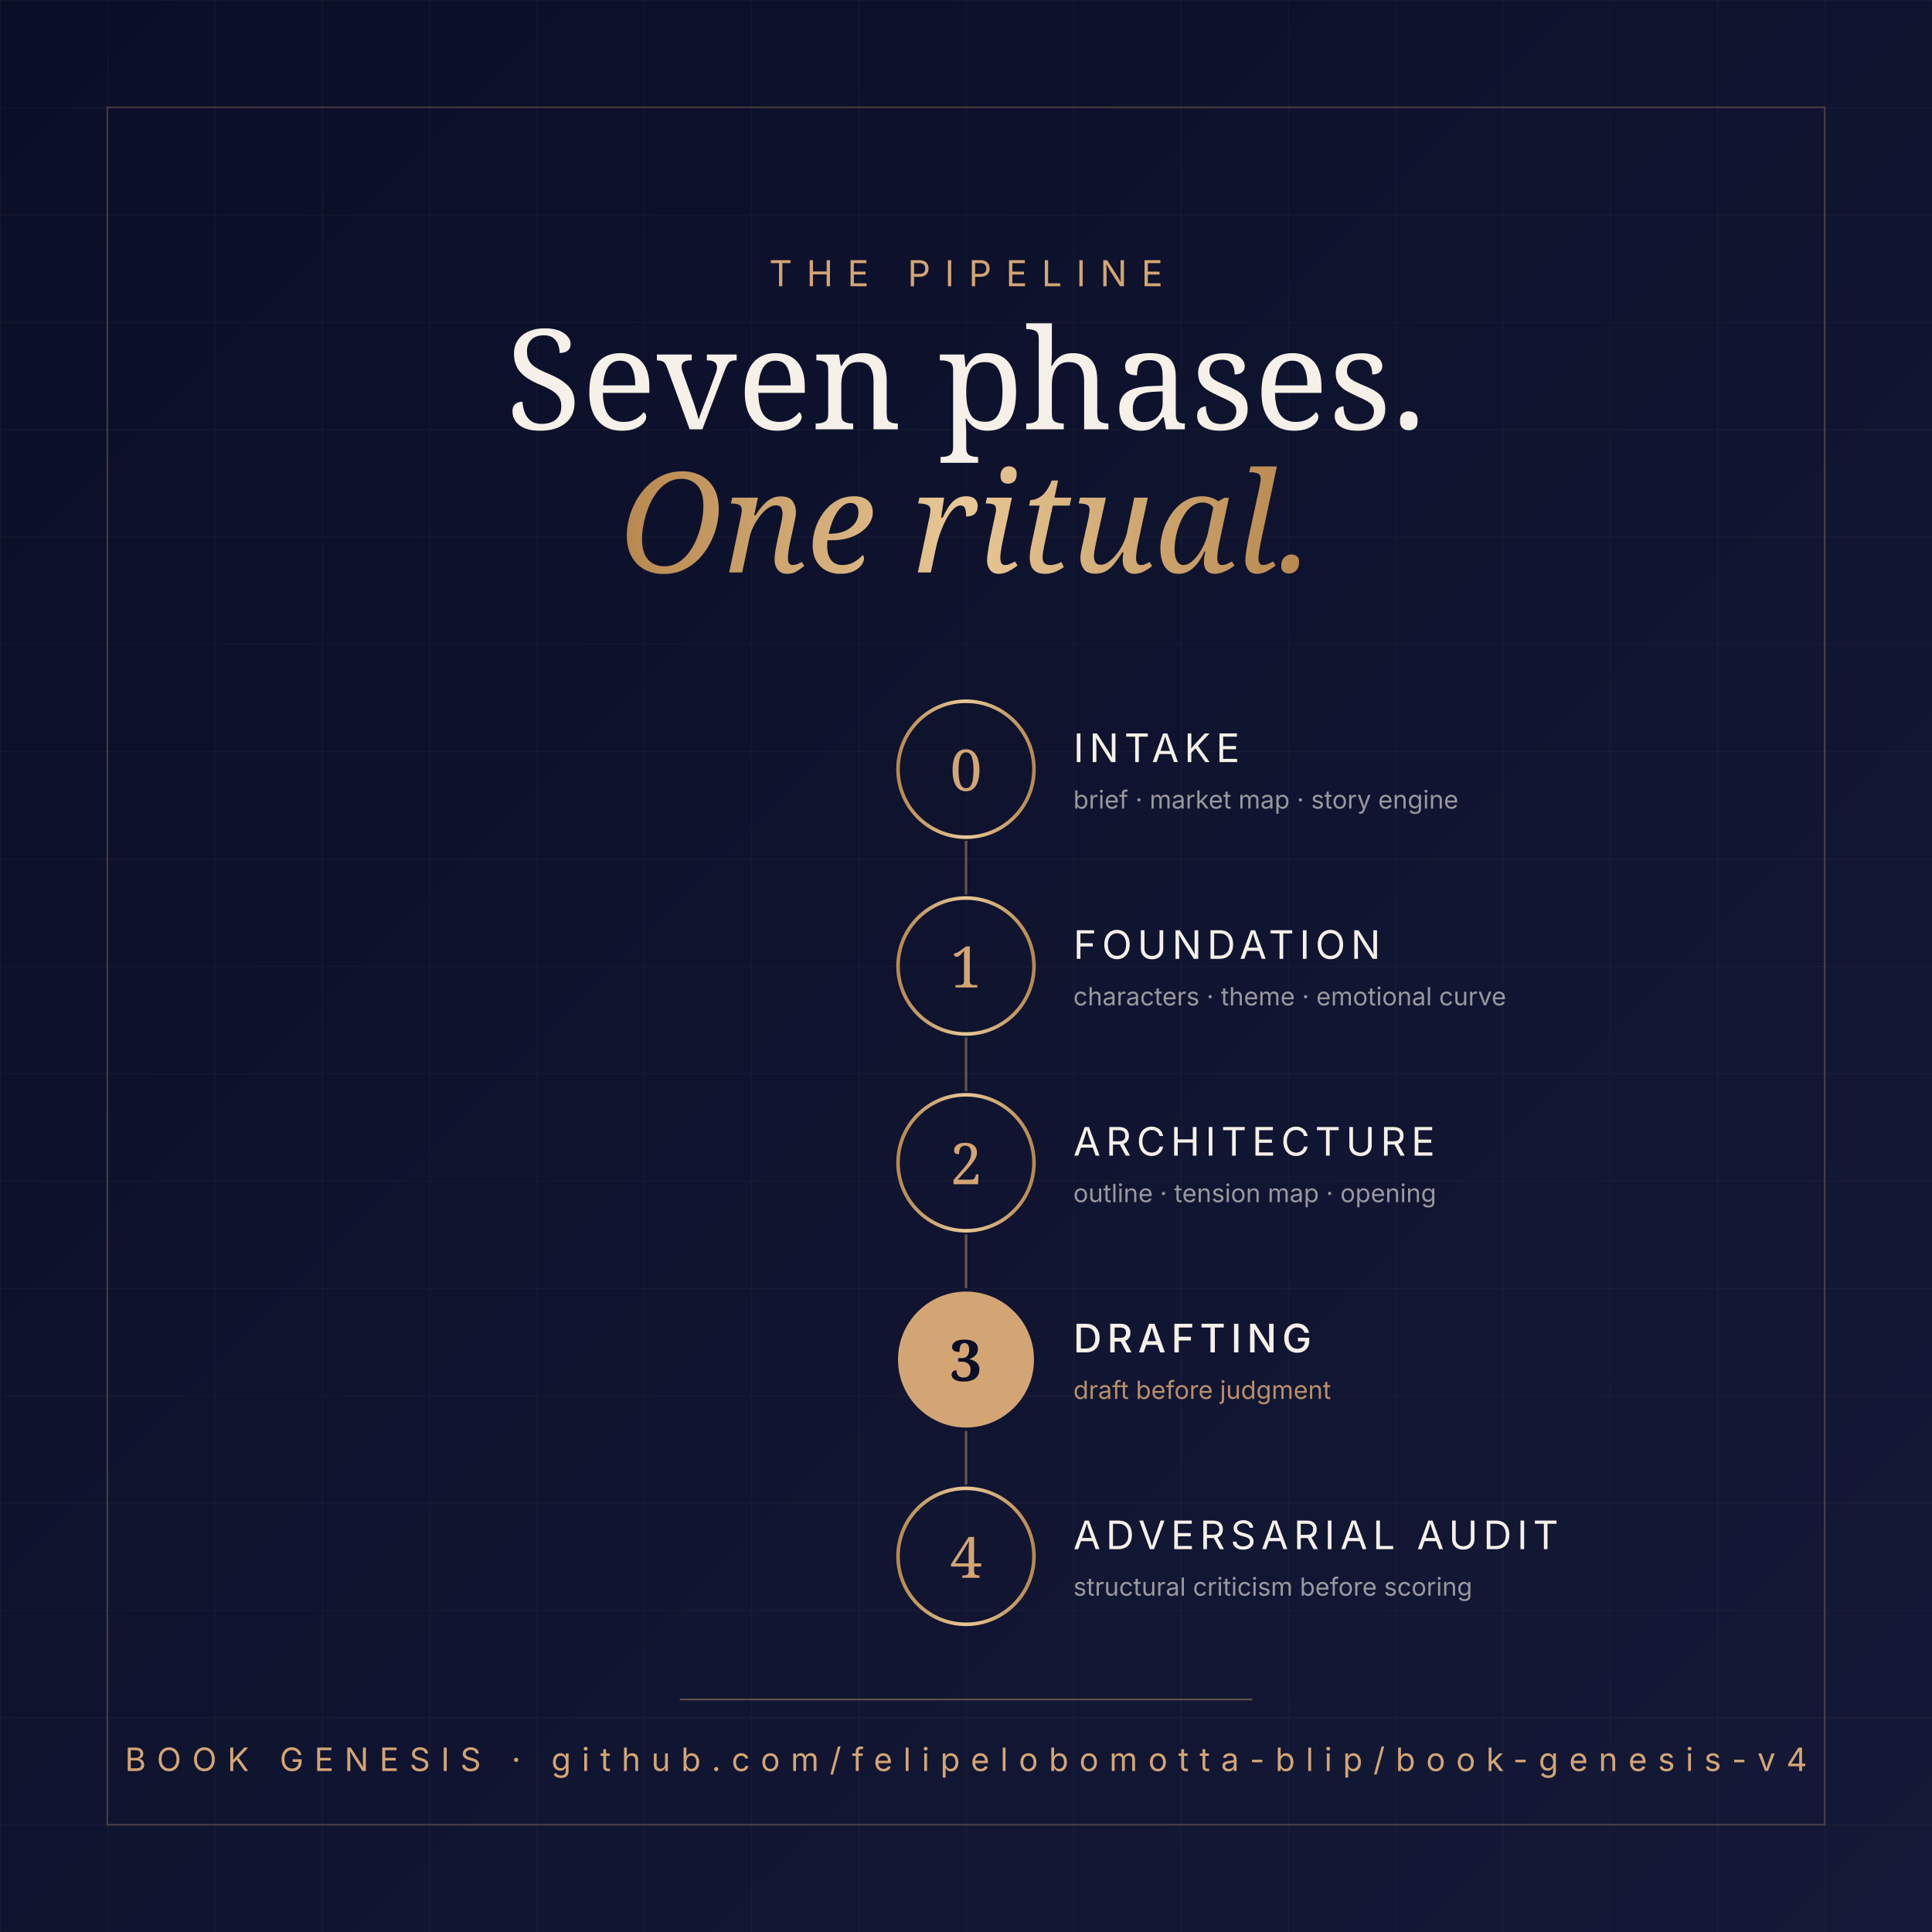
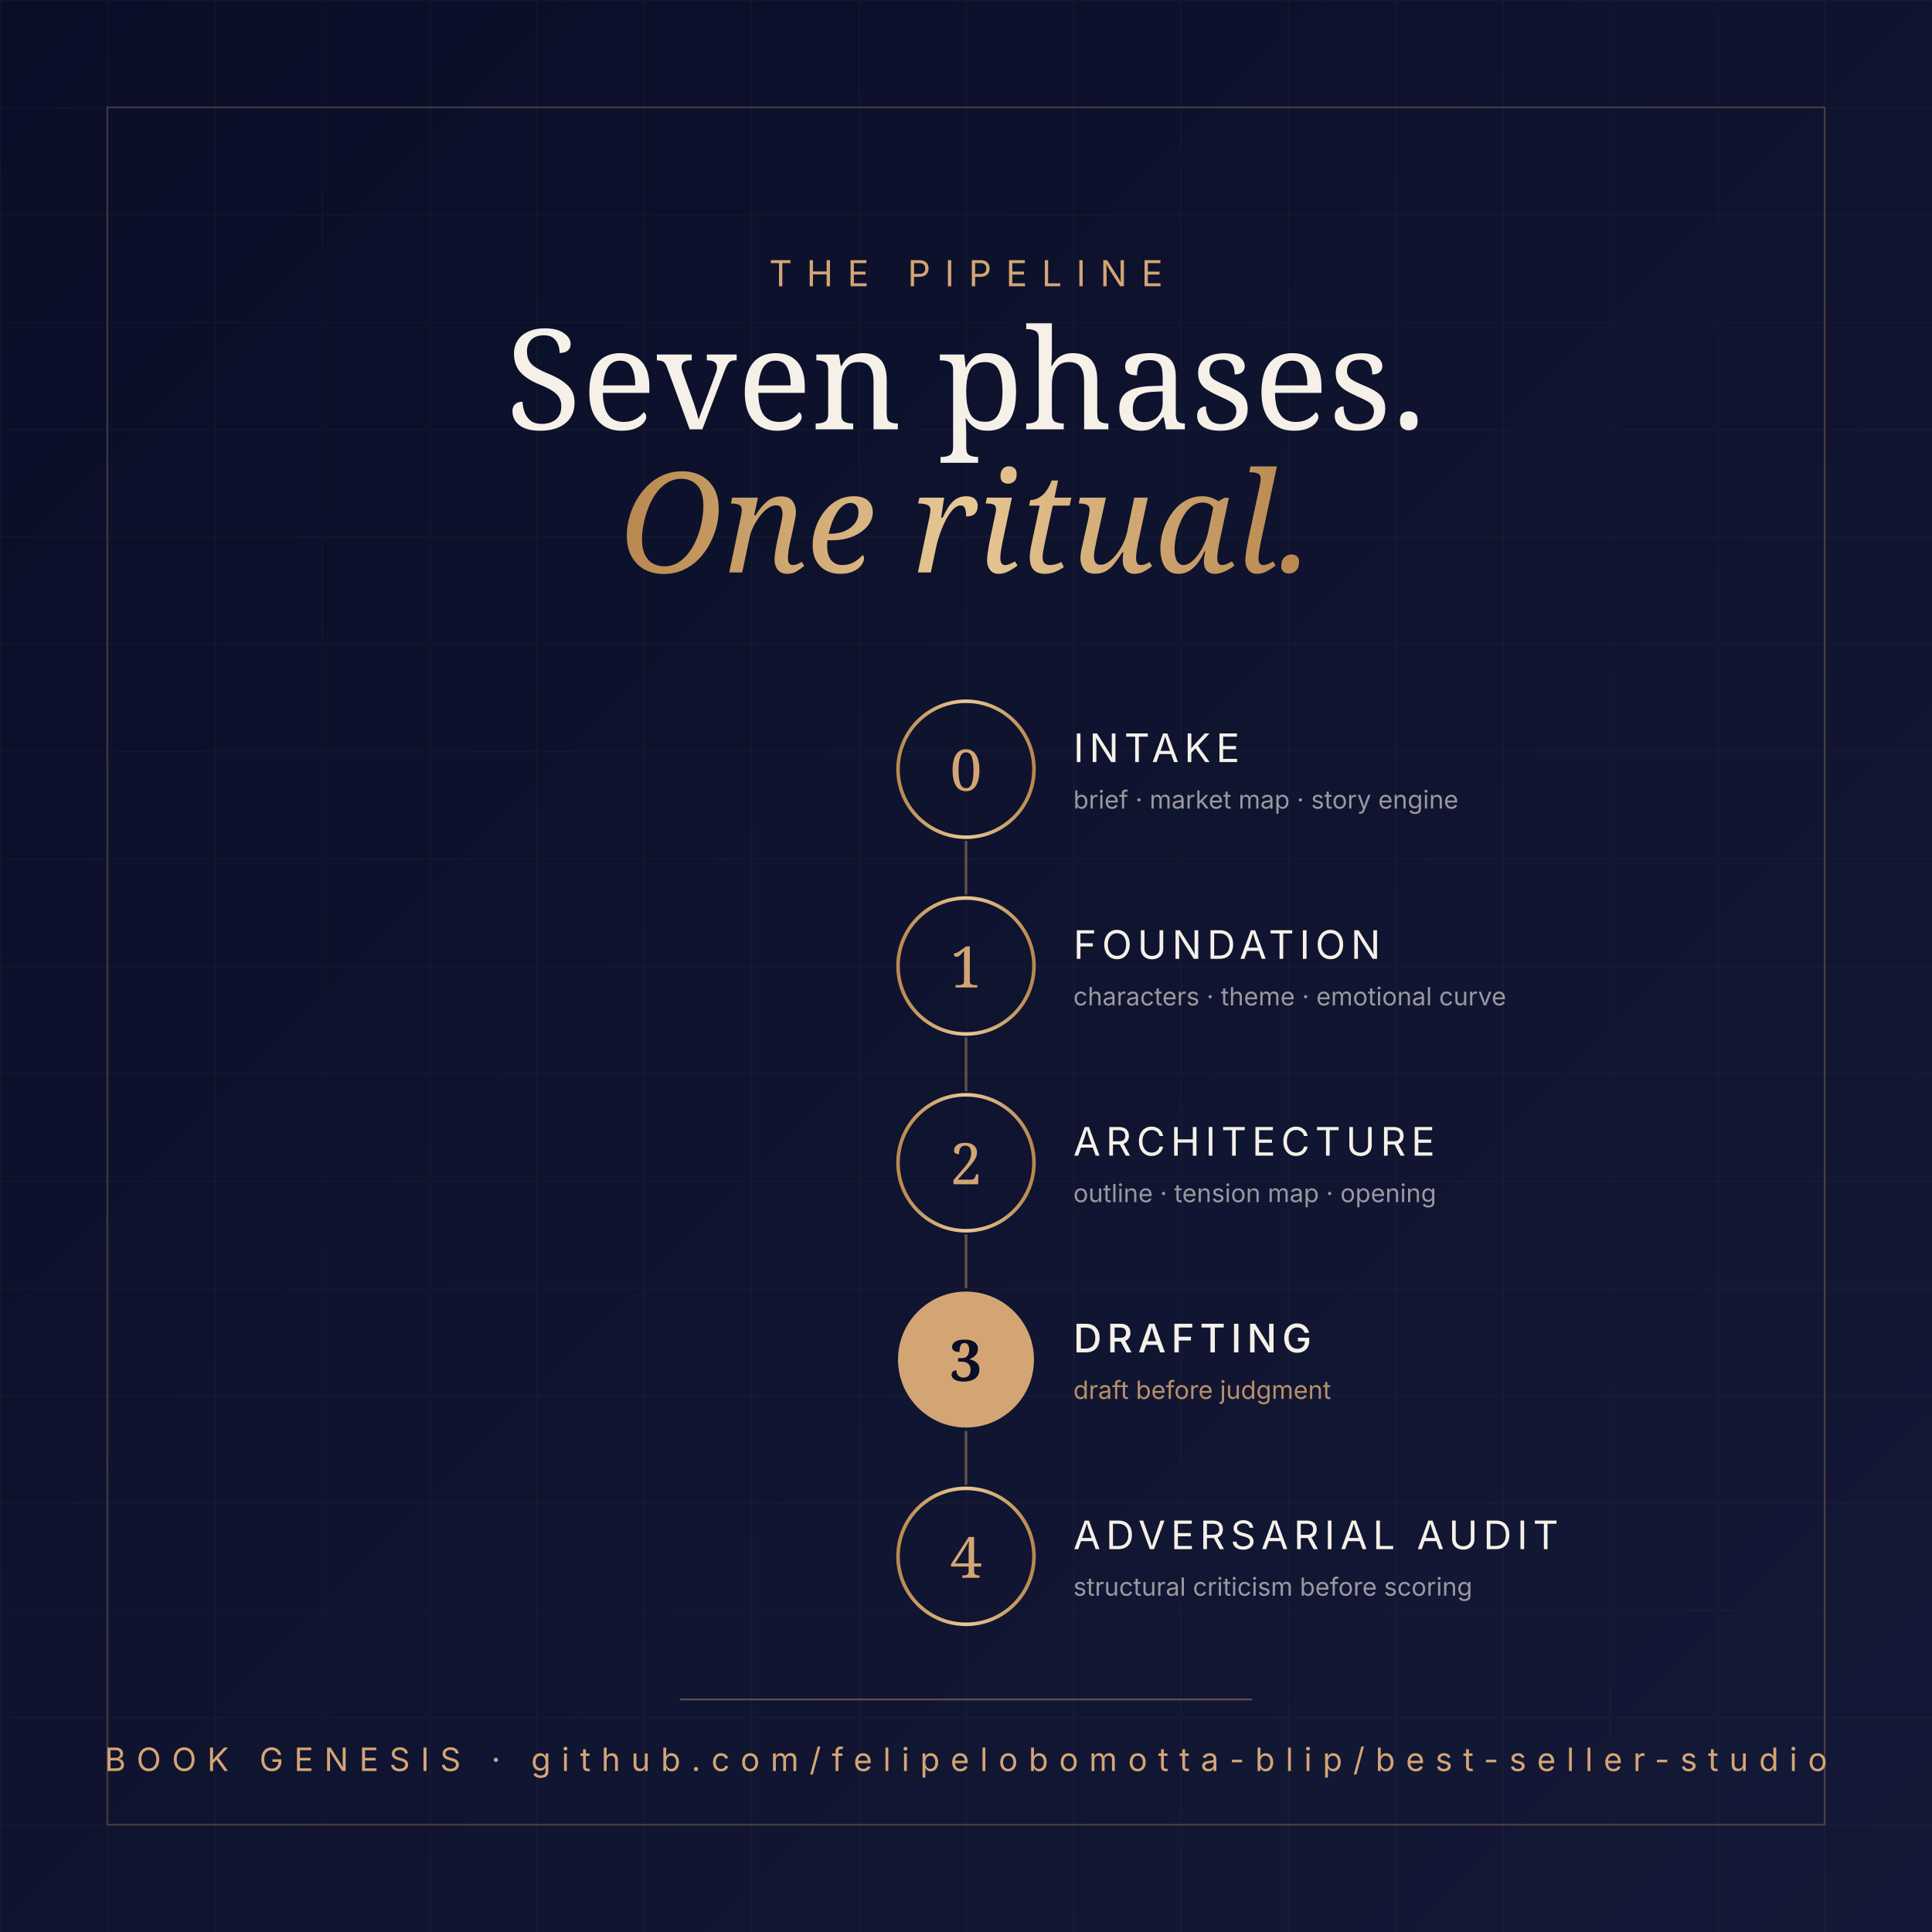
<svg xmlns="http://www.w3.org/2000/svg" viewBox="0 0 1080 1080" width="1080" height="1080">
  <defs>
    <linearGradient id="bg2" x1="0" y1="0" x2="1" y2="1">
      <stop offset="0%" stop-color="#0A0E27" />
      <stop offset="100%" stop-color="#141937" />
    </linearGradient>
    <linearGradient id="gold2" x1="0" y1="0" x2="1" y2="0">
      <stop offset="0%" stop-color="#B8884F" />
      <stop offset="50%" stop-color="#E8C896" />
      <stop offset="100%" stop-color="#B8884F" />
    </linearGradient>
    <pattern id="grid2" width="60" height="60" patternUnits="userSpaceOnUse">
      <path d="M 60 0 L 0 0 0 60" fill="none" stroke="#D4A574" stroke-opacity="0.05" stroke-width="1" />
    </pattern>
  </defs>
  <rect width="1080" height="1080" fill="url(#bg2)" />
  <rect width="1080" height="1080" fill="url(#grid2)" />
  <rect x="60" y="60" width="960" height="960" fill="none" stroke="#D4A574" stroke-opacity="0.25" stroke-width="1" />
  <text x="540" y="160" font-family="Inter, Helvetica, sans-serif" font-size="20" letter-spacing="8" text-anchor="middle" fill="#D4A574">
    THE PIPELINE
  </text>
  <text x="540" y="240" font-family="'Cormorant Garamond', Garamond, serif" font-weight="500" font-size="78" text-anchor="middle" fill="#F5F0E8">
    Seven phases.
  </text>
  <text x="540" y="320" font-family="'Cormorant Garamond', Garamond, serif" font-weight="500" font-style="italic" font-size="78" text-anchor="middle" fill="url(#gold2)">
    One ritual.
  </text>
  <g font-family="Inter, Helvetica, sans-serif">
    <g transform="translate(540, 430)">
      <circle r="38" fill="none" stroke="url(#gold2)" stroke-width="2" />
      <text y="12" font-size="32" font-family="'Cormorant Garamond', Garamond, serif" text-anchor="middle" fill="#D4A574">0</text>
      <text x="60" y="-4" font-size="22" letter-spacing="3" fill="#F5F0E8">INTAKE</text>
      <text x="60" y="22" font-size="14" fill="#F5F0E8" opacity="0.6">brief · market map · story engine</text>
    </g>
    <line x1="540" y1="470" x2="540" y2="500" stroke="#D4A574" stroke-opacity="0.4" stroke-width="1.5" />
    <g transform="translate(540, 540)">
      <circle r="38" fill="none" stroke="url(#gold2)" stroke-width="2" />
      <text y="12" font-size="32" font-family="'Cormorant Garamond', Garamond, serif" text-anchor="middle" fill="#D4A574">1</text>
      <text x="60" y="-4" font-size="22" letter-spacing="3" fill="#F5F0E8">FOUNDATION</text>
      <text x="60" y="22" font-size="14" fill="#F5F0E8" opacity="0.6">characters · theme · emotional curve</text>
    </g>
    <line x1="540" y1="580" x2="540" y2="610" stroke="#D4A574" stroke-opacity="0.4" stroke-width="1.5" />
    <g transform="translate(540, 650)">
      <circle r="38" fill="none" stroke="url(#gold2)" stroke-width="2" />
      <text y="12" font-size="32" font-family="'Cormorant Garamond', Garamond, serif" text-anchor="middle" fill="#D4A574">2</text>
      <text x="60" y="-4" font-size="22" letter-spacing="3" fill="#F5F0E8">ARCHITECTURE</text>
      <text x="60" y="22" font-size="14" fill="#F5F0E8" opacity="0.6">outline · tension map · opening</text>
    </g>
    <line x1="540" y1="690" x2="540" y2="720" stroke="#D4A574" stroke-opacity="0.4" stroke-width="1.5" />
    <g transform="translate(540, 760)">
      <circle r="38" fill="#D4A574" />
      <text y="12" font-size="32" font-family="'Cormorant Garamond', Garamond, serif" text-anchor="middle" fill="#0A0E27" font-weight="600">3</text>
      <text x="60" y="-4" font-size="22" letter-spacing="3" fill="#F5F0E8" font-weight="500">DRAFTING</text>
      <text x="60" y="22" font-size="14" fill="#D4A574" opacity="0.85">draft before judgment</text>
    </g>
    <line x1="540" y1="800" x2="540" y2="830" stroke="#D4A574" stroke-opacity="0.4" stroke-width="1.5" />
    <g transform="translate(540, 870)">
      <circle r="38" fill="none" stroke="url(#gold2)" stroke-width="2" />
      <text y="12" font-size="32" font-family="'Cormorant Garamond', Garamond, serif" text-anchor="middle" fill="#D4A574">4</text>
      <text x="60" y="-4" font-size="22" letter-spacing="3" fill="#F5F0E8">ADVERSARIAL AUDIT</text>
      <text x="60" y="22" font-size="14" fill="#F5F0E8" opacity="0.6">structural criticism before scoring</text>
    </g>
  </g>
  <line x1="380" y1="950" x2="700" y2="950" stroke="#D4A574" stroke-opacity="0.4" stroke-width="1" />
  <text x="540" y="990" font-family="Inter, Helvetica, sans-serif" font-size="18" letter-spacing="6" text-anchor="middle" fill="#D4A574">
-     BOOK GENESIS · github.com/felipelobomotta-blip/book-genesis-v4
+     BOOK GENESIS · github.com/felipelobomotta-blip/best-seller-studio
  </text>
</svg>
